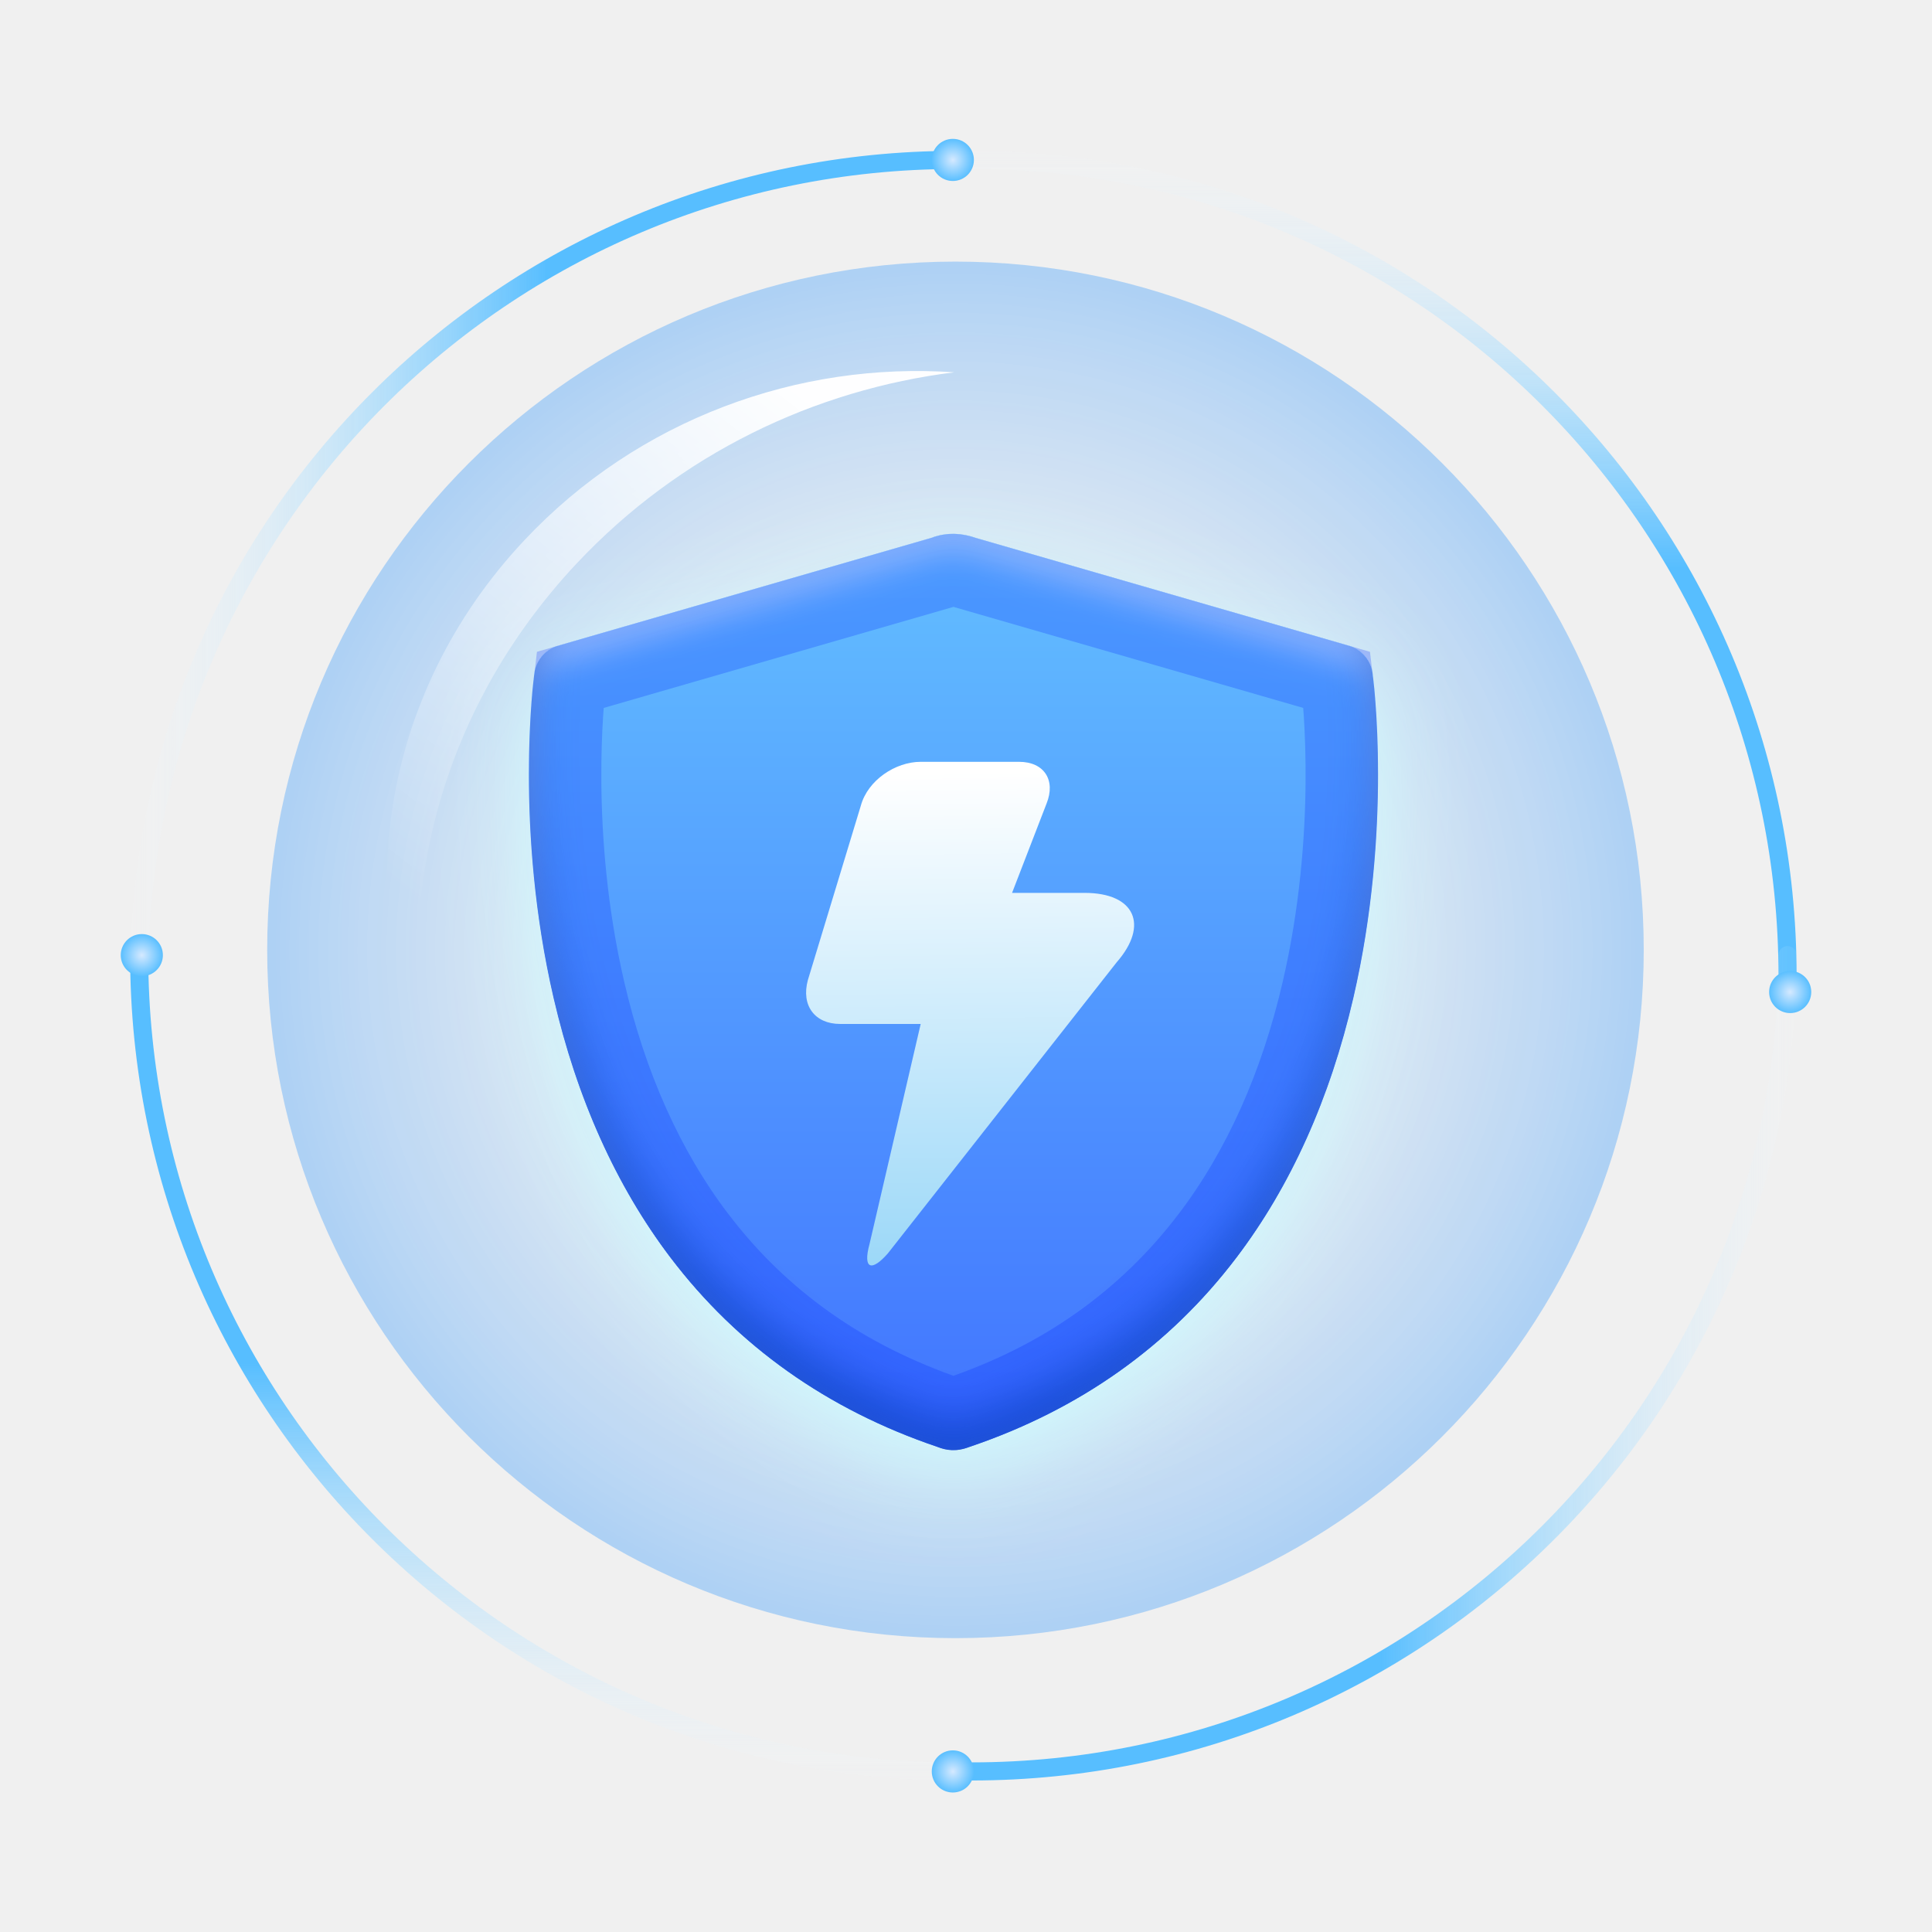
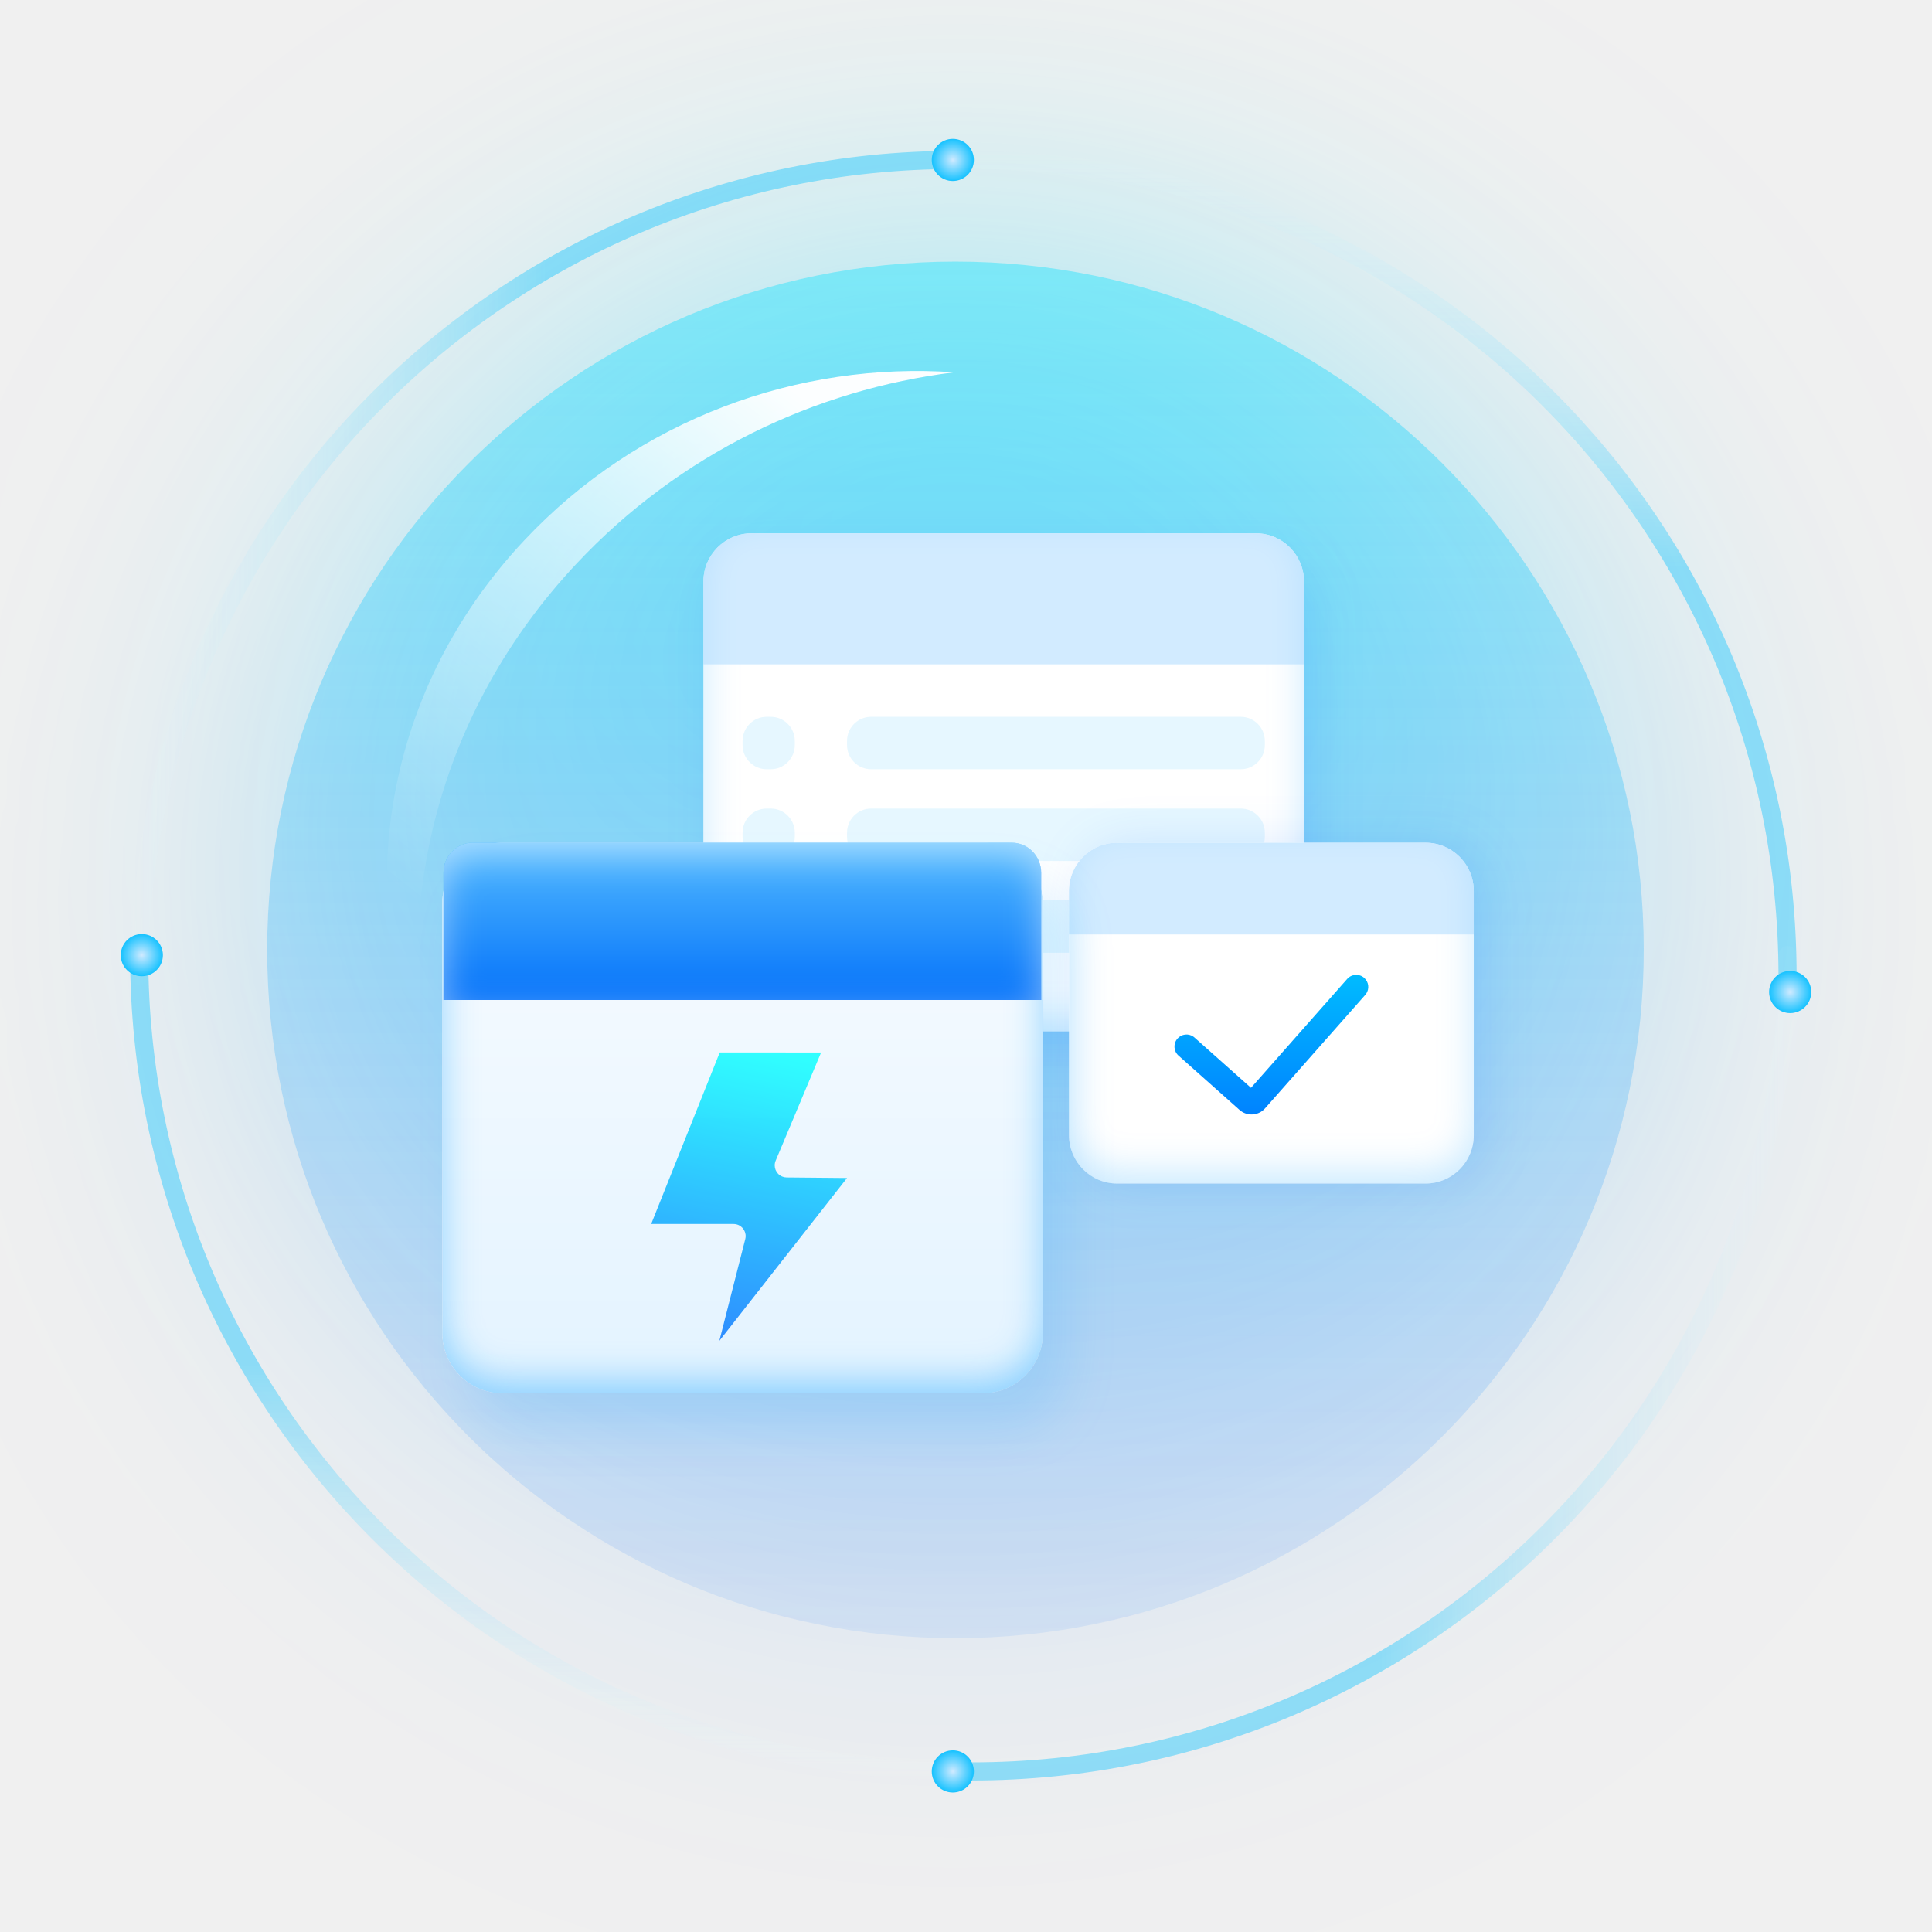
<svg xmlns="http://www.w3.org/2000/svg" xmlns:xlink="http://www.w3.org/1999/xlink" width="320px" height="320px" viewBox="0 0 320 320" version="1.1">
  <defs>
-     <linearGradient x1="-4.518%" y1="100%" x2="50%" y2="100%" id="linearGradient-1">
+     <linearGradient x1="50%" y1="0%" x2="50%" y2="100%" id="linearGradient-1">
+       <stop stop-color="#00E2FF" stop-opacity="0.633" offset="0%" />
+       <stop stop-color="#006AFF" stop-opacity="0.137" offset="100%" />
+     </linearGradient>
+     <filter x="-39.5%" y="-39.5%" width="178.9%" height="178.9%" filterUnits="objectBoundingBox" id="filter-2">
+       <feGaussianBlur stdDeviation="30" in="SourceGraphic" />
+     </filter>
+     <linearGradient x1="-4.518%" y1="100%" x2="50%" y2="100%" id="linearGradient-3">
      <stop stop-color="#FFFFFF" stop-opacity="0" offset="0%" />
-       <stop stop-color="#57BEFF" offset="100%" />
+       <stop stop-color="#02C1FF" offset="100%" />
    </linearGradient>
-     <radialGradient cx="50%" cy="50%" fx="50%" fy="50%" r="50%" id="radialGradient-2">
-       <stop stop-color="#D5E9FF" offset="0%" />
-       <stop stop-color="#5ABFFF" offset="100%" />
+     <radialGradient cx="50%" cy="50%" fx="50%" fy="50%" r="50%" id="radialGradient-4">
+       <stop stop-color="#D0EAFF" offset="0%" />
+       <stop stop-color="#16C2FF" offset="100%" />
    </radialGradient>
-     <radialGradient cx="50%" cy="50%" fx="50%" fy="50%" r="50%" id="radialGradient-3">
-       <stop stop-color="#FFFFFF" stop-opacity="0" offset="0%" />
-       <stop stop-color="#007EFF" stop-opacity="0.276" offset="100%" />
-     </radialGradient>
-     <linearGradient x1="50%" y1="0%" x2="50%" y2="98.554%" id="linearGradient-4">
-       <stop stop-color="#63BFFF" offset="0%" />
-       <stop stop-color="#4174FF" offset="100%" />
+     <path d="M7.979,0 L91.5,0 C95.907,0 99.479,3.582 99.479,8 L99.479,74.502 C99.479,78.92 95.907,82.502 91.5,82.502 L7.979,82.502 C3.572,82.502 0,78.92 0,74.502 L0,8 C0,3.582 3.572,0 7.979,0 Z" id="path-5" />
+     <filter x="-12.1%" y="-12.1%" width="128.1%" height="133.9%" filterUnits="objectBoundingBox" id="filter-6">
+       <feOffset dx="2" dy="4" in="SourceAlpha" result="shadowOffsetOuter1" />
+       <feGaussianBlur stdDeviation="4" in="shadowOffsetOuter1" result="shadowBlurOuter1" />
+       <feColorMatrix values="0 0 0 0 0   0 0 0 0 0.393   0 0 0 0 1  0 0 0 0.124 0" type="matrix" in="shadowBlurOuter1" />
+     </filter>
+     <filter x="-10.1%" y="-9.7%" width="124.1%" height="129.1%" filterUnits="objectBoundingBox" id="filter-7">
+       <feGaussianBlur stdDeviation="3" in="SourceAlpha" result="shadowBlurInner1" />
+       <feOffset dx="0" dy="-2" in="shadowBlurInner1" result="shadowOffsetInner1" />
+       <feComposite in="shadowOffsetInner1" in2="SourceAlpha" operator="arithmetic" k2="-1" k3="1" result="shadowInnerInner1" />
+       <feColorMatrix values="0 0 0 0 0   0 0 0 0 0.605   0 0 0 0 1  0 0 0 0.206 0" type="matrix" in="shadowInnerInner1" />
+     </filter>
+     <path d="M7.979,0 L59.061,0 C63.468,0 67.04,3.582 67.04,8 L67.04,48.448 C67.04,52.867 63.468,56.448 59.061,56.448 L7.979,56.448 C3.572,56.448 0,52.867 0,48.448 L0,8 C0,3.582 3.572,0 7.979,0 Z" id="path-8" />
+     <filter x="-16.4%" y="-23.0%" width="138.8%" height="146.1%" filterUnits="objectBoundingBox" id="filter-9">
+       <feOffset dx="2" dy="0" in="SourceAlpha" result="shadowOffsetOuter1" />
+       <feGaussianBlur stdDeviation="4" in="shadowOffsetOuter1" result="shadowBlurOuter1" />
+       <feColorMatrix values="0 0 0 0 0   0 0 0 0 0.393   0 0 0 0 1  0 0 0 0.124 0" type="matrix" in="shadowBlurOuter1" />
+     </filter>
+     <filter x="-14.9%" y="-21.3%" width="135.8%" height="142.5%" filterUnits="objectBoundingBox" id="filter-10">
+       <feGaussianBlur stdDeviation="3" in="SourceAlpha" result="shadowBlurInner1" />
+       <feOffset dx="0" dy="-2" in="shadowBlurInner1" result="shadowOffsetInner1" />
+       <feComposite in="shadowOffsetInner1" in2="SourceAlpha" operator="arithmetic" k2="-1" k3="1" result="shadowInnerInner1" />
+       <feColorMatrix values="0 0 0 0 0   0 0 0 0 0.605   0 0 0 0 1  0 0 0 0.206 0" type="matrix" in="shadowInnerInner1" />
+     </filter>
+     <linearGradient x1="50%" y1="0%" x2="50%" y2="100%" id="linearGradient-11">
+       <stop stop-color="#00BBFF" offset="0%" />
+       <stop stop-color="#0083FF" offset="100%" />
    </linearGradient>
-     <path d="M139.745,23.098 C139.469,21.043 138.06,19.312 136.093,18.609 L73.982,0.664 C71.303,-0.282 68.751,-0.159 66.664,0.664 L4.552,18.609 C2.584,19.312 1.177,21.043 0.901,23.098 C0.762,24.131 -2.425,48.743 4.09,76.871 C7.962,93.585 14.476,108.056 23.454,119.884 C34.566,134.525 49.42,145.058 67.616,151.213 C69.125,151.818 70.773,152.096 73.028,151.213 C91.224,145.058 106.08,134.525 117.192,119.884 C126.169,108.056 132.684,93.585 136.556,76.871 C143.071,48.743 139.883,24.131 139.745,23.098 L139.745,23.098 Z" id="path-5" />
-     <filter x="-17.4%" y="-13.5%" width="134.8%" height="132.3%" filterUnits="objectBoundingBox" id="filter-6">
-       <feOffset dx="0" dy="4" in="SourceAlpha" result="shadowOffsetOuter1" />
-       <feGaussianBlur stdDeviation="7.5" in="shadowOffsetOuter1" result="shadowBlurOuter1" />
-       <feComposite in="shadowBlurOuter1" in2="SourceAlpha" operator="out" result="shadowBlurOuter1" />
-       <feColorMatrix values="0 0 0 0 0.812   0 0 0 0 0.987   0 0 0 0 1  0 0 0 1 0" type="matrix" in="shadowBlurOuter1" />
+     <linearGradient x1="50%" y1="0%" x2="50%" y2="100%" id="linearGradient-12">
+       <stop stop-color="#F8FCFF" offset="0%" />
+       <stop stop-color="#E3F3FF" offset="100%" />
+     </linearGradient>
+     <path d="M9.973,0 L89.505,0 C95.014,0 99.479,4.477 99.479,10 L99.479,81.186 C99.479,86.709 95.014,91.186 89.505,91.186 L9.973,91.186 C4.465,91.186 0,86.709 0,81.186 L0,10 C0,4.477 4.465,0 9.973,0 Z" id="path-13" />
+     <filter x="-11.1%" y="-9.9%" width="130.2%" height="132.9%" filterUnits="objectBoundingBox" id="filter-14">
+       <feOffset dx="4" dy="6" in="SourceAlpha" result="shadowOffsetOuter1" />
+       <feGaussianBlur stdDeviation="4" in="shadowOffsetOuter1" result="shadowBlurOuter1" />
+       <feColorMatrix values="0 0 0 0 0   0 0 0 0 0.605   0 0 0 0 1  0 0 0 0.124 0" type="matrix" in="shadowBlurOuter1" />
    </filter>
-     <filter x="-14.9%" y="-11.2%" width="129.9%" height="127.7%" filterUnits="objectBoundingBox" id="filter-7">
-       <feGaussianBlur stdDeviation="2.5" in="SourceAlpha" result="shadowBlurInner1" />
-       <feOffset dx="0" dy="3" in="shadowBlurInner1" result="shadowOffsetInner1" />
+     <filter x="-8.0%" y="-6.6%" width="124.1%" height="126.3%" filterUnits="objectBoundingBox" id="filter-15">
+       <feGaussianBlur stdDeviation="3" in="SourceAlpha" result="shadowBlurInner1" />
+       <feOffset dx="0" dy="-2" in="shadowBlurInner1" result="shadowOffsetInner1" />
      <feComposite in="shadowOffsetInner1" in2="SourceAlpha" operator="arithmetic" k2="-1" k3="1" result="shadowInnerInner1" />
-       <feColorMatrix values="0 0 0 0 1   0 0 0 0 1   0 0 0 0 1  0 0 0 0.5 0" type="matrix" in="shadowInnerInner1" result="shadowMatrixInner1" />
-       <feGaussianBlur stdDeviation="3.5" in="SourceAlpha" result="shadowBlurInner2" />
-       <feOffset dx="0" dy="-5" in="shadowBlurInner2" result="shadowOffsetInner2" />
-       <feComposite in="shadowOffsetInner2" in2="SourceAlpha" operator="arithmetic" k2="-1" k3="1" result="shadowInnerInner2" />
-       <feColorMatrix values="0 0 0 0 0   0 0 0 0 0.252   0 0 0 0 0.595  0 0 0 0.522 0" type="matrix" in="shadowInnerInner2" result="shadowMatrixInner2" />
-       <feMerge>
-         <feMergeNode in="shadowMatrixInner1" />
-         <feMergeNode in="shadowMatrixInner2" />
-       </feMerge>
+       <feColorMatrix values="0 0 0 0 0   0 0 0 0 0.605   0 0 0 0 1  0 0 0 0.39 0" type="matrix" in="shadowInnerInner1" />
    </filter>
-     <linearGradient x1="50%" y1="1.79%" x2="50.895%" y2="100%" id="linearGradient-8">
-       <stop stop-color="#FFFFFF" offset="0%" />
-       <stop stop-color="#9CD8F8" offset="100%" />
+     <linearGradient x1="44.904%" y1="100%" x2="57.549%" y2="0%" id="linearGradient-16">
+       <stop stop-color="#0074FF" offset="0%" />
+       <stop stop-color="#00FFFF" offset="100%" />
    </linearGradient>
-     <linearGradient x1="72.261%" y1="2.894%" x2="21.619%" y2="84.824%" id="linearGradient-9">
+     <linearGradient x1="60.934%" y1="0%" x2="60.934%" y2="105.956%" id="linearGradient-17">
+       <stop stop-color="#52BAFF" offset="0%" />
+       <stop stop-color="#006EF9" offset="100%" />
+     </linearGradient>
+     <path d="M5.057,5.4534155e-13 L94.343,5.4534155e-13 C97.025,5.4534155e-13 99.2,2.239 99.2,5 L99.2,26.053 L0.2,26.053 L0.2,5 C0.2,2.239 2.374,5.4534155e-13 5.057,5.4534155e-13 Z" id="path-18" />
+     <filter x="-4.0%" y="-15.4%" width="108.1%" height="130.7%" filterUnits="objectBoundingBox" id="filter-19">
+       <feGaussianBlur stdDeviation="3" in="SourceAlpha" result="shadowBlurInner1" />
+       <feOffset dx="0" dy="2" in="shadowBlurInner1" result="shadowOffsetInner1" />
+       <feComposite in="shadowOffsetInner1" in2="SourceAlpha" operator="arithmetic" k2="-1" k3="1" result="shadowInnerInner1" />
+       <feColorMatrix values="0 0 0 0 1   0 0 0 0 1   0 0 0 0 1  0 0 0 0.5 0" type="matrix" in="shadowInnerInner1" />
+     </filter>
+     <linearGradient x1="72.261%" y1="2.894%" x2="21.619%" y2="84.824%" id="linearGradient-20">
      <stop stop-color="#FFFFFF" stop-opacity="0.98" offset="0%" />
      <stop stop-color="#FFFFFF" stop-opacity="0" offset="100%" />
    </linearGradient>
-     <filter x="-0.0%" y="-0.0%" width="100.0%" height="100.0%" filterUnits="objectBoundingBox" id="filter-10">
+     <filter x="0.0%" y="0.0%" width="100.0%" height="100.0%" filterUnits="objectBoundingBox" id="filter-21">
      <feGaussianBlur stdDeviation="0" in="SourceGraphic" />
    </filter>
  </defs>
  <g id="Illustration/physical_examination/home" stroke="none" stroke-width="1" fill="none" fill-rule="evenodd">
-     <g id="编组" transform="translate(20, 23)">
-       <path d="M138.255,3.489 C63.585,3.489 3.053,64.021 3.053,138.692" id="路径" stroke="url(#linearGradient-1)" stroke-width="3" stroke-linecap="round" />
-       <path d="M276.075,3.489 C201.404,3.489 140.872,64.021 140.872,138.692" id="路径" stroke="url(#linearGradient-1)" stroke-width="3" stroke-linecap="round" transform="translate(208.4735, 71.09034) rotate(-270) translate(-208.4735, -71.09034) " />
-       <path d="M276.075,135.202 C201.404,135.202 140.872,195.735 140.872,270.405" id="路径" stroke="url(#linearGradient-1)" stroke-width="3" stroke-linecap="round" transform="translate(208.4735, 202.8037) rotate(-180) translate(-208.4735, -202.8037) " />
-       <path d="M138.255,135.202 C63.585,135.202 3.053,195.735 3.053,270.405" id="路径" stroke="url(#linearGradient-1)" stroke-width="3" stroke-linecap="round" transform="translate(70.65421, 202.8037) rotate(-90) translate(-70.65421, -202.8037) " />
-       <circle id="椭圆形" fill="url(#radialGradient-2)" cx="276.511" cy="141.308" r="3.489" />
-       <circle id="椭圆形" fill="url(#radialGradient-2)" cx="137.819" cy="270.405" r="3.489" />
-       <circle id="椭圆形" fill="url(#radialGradient-2)" cx="3.489" cy="135.202" r="3.489" />
-       <circle id="椭圆形" fill="url(#radialGradient-2)" cx="137.819" cy="3.489" r="3.489" />
-     </g>
-     <g id="编组-3" transform="translate(44.25545, 43.33022)">
-       <circle id="椭圆形" fill="url(#radialGradient-3)" cx="114" cy="114" r="114" />
-       <g id="编组-2" transform="translate(43.34579, 45.09034)">
-         <g id="path-7" fill-rule="nonzero">
-           <use fill="black" fill-opacity="1" filter="url(#filter-6)" xlink:href="#path-5" />
-           <use fill="url(#linearGradient-4)" xlink:href="#path-5" />
-           <use fill="black" fill-opacity="1" filter="url(#filter-7)" xlink:href="#path-5" />
-           <path stroke-opacity="0.236" stroke="#0022FF" stroke-width="12" d="M68.671,6.329 C69.638,5.873 70.859,5.894 72.122,6.372 L72.122,6.372 L133.837,24.203 C134.207,27.225 136.656,49.847 130.71,75.517 C127.045,91.338 120.913,105.057 112.413,116.257 C102.021,129.947 88.116,139.776 71.106,145.529 C70.432,145.786 70.13,145.756 69.852,145.645 C52.528,139.775 38.624,129.947 28.233,116.257 C19.732,105.057 13.6,91.338 9.935,75.517 C3.987,49.838 6.439,27.209 6.808,24.203 L6.808,24.203 Z" stroke-linejoin="square" />
+     <g id="编组-2">
+       <rect id="矩形" x="0" y="0" width="320" height="320" />
+       <circle id="椭圆形" fill="url(#linearGradient-1)" opacity="0.6" filter="url(#filter-2)" cx="158.255" cy="157.33" r="114" />
+       <g id="编组" transform="translate(20, 23)">
+         <path d="M138.255,3.489 C63.585,3.489 3.053,64.021 3.053,138.692" id="路径" stroke="url(#linearGradient-3)" stroke-width="3" opacity="0.4" stroke-linecap="round" />
+         <path d="M276.075,3.489 C201.404,3.489 140.872,64.021 140.872,138.692" id="路径" stroke="url(#linearGradient-3)" stroke-width="3" opacity="0.4" stroke-linecap="round" transform="translate(208.4735, 71.09034) rotate(-270) translate(-208.4735, -71.09034) " />
+         <path d="M276.075,135.202 C201.404,135.202 140.872,195.735 140.872,270.405" id="路径" stroke="url(#linearGradient-3)" stroke-width="3" opacity="0.4" stroke-linecap="round" transform="translate(208.4735, 202.8037) rotate(-180) translate(-208.4735, -202.8037) " />
+         <path d="M138.255,135.202 C63.585,135.202 3.053,195.735 3.053,270.405" id="路径" stroke="url(#linearGradient-3)" stroke-width="3" opacity="0.4" stroke-linecap="round" transform="translate(70.65421, 202.8037) rotate(-90) translate(-70.65421, -202.8037) " />
+         <circle id="椭圆形" fill="url(#radialGradient-4)" cx="276.511" cy="141.308" r="3.489" />
+         <circle id="椭圆形" fill="url(#radialGradient-4)" cx="137.819" cy="270.405" r="3.489" />
+         <circle id="椭圆形" fill="url(#radialGradient-4)" cx="3.489" cy="135.202" r="3.489" />
+         <circle id="椭圆形" fill="url(#radialGradient-4)" cx="137.819" cy="3.489" r="3.489" />
+       </g>
+       <g id="编组-3" transform="translate(44.25545, 43.33022)">
+         <circle id="椭圆形" fill="url(#linearGradient-1)" opacity="0.6" cx="114" cy="114" r="114" />
+         <g id="编组-10" transform="translate(29, 45)">
+           <g id="编组-13" transform="translate(43.25167, 0)">
+             <g id="蒙版">
+               <use fill="black" fill-opacity="1" filter="url(#filter-6)" xlink:href="#path-5" />
+               <use fill="#FFFFFF" fill-rule="evenodd" xlink:href="#path-5" />
+               <use fill="black" fill-opacity="1" filter="url(#filter-7)" xlink:href="#path-5" />
+             </g>
+             <path d="M7.979,0 L91.5,0 C95.907,0 99.479,3.582 99.479,8 L99.479,21.711 L0,21.711 L0,8 C0,3.582 3.572,0 7.979,0 Z" id="矩形备份-5" fill-opacity="0.5" fill="#A7D8FF" />
+             <path d="M11.149,60.791 C13.352,60.791 15.138,62.581 15.138,64.791 L15.138,65.475 C15.138,67.684 13.352,69.475 11.149,69.475 L10.477,69.475 C8.274,69.475 6.488,67.684 6.488,65.475 L6.488,64.791 C6.488,62.581 8.274,60.791 10.477,60.791 L11.149,60.791 Z M89.002,60.791 C91.205,60.791 92.991,62.581 92.991,64.791 L92.991,65.475 C92.991,67.684 91.205,69.475 89.002,69.475 L27.778,69.475 C25.575,69.475 23.788,67.684 23.788,65.475 L23.788,64.791 C23.788,62.581 25.575,60.791 27.778,60.791 L89.002,60.791 Z M11.149,45.593 C13.352,45.593 15.138,47.384 15.138,49.593 L15.138,50.277 C15.138,52.486 13.352,54.277 11.149,54.277 L10.477,54.277 C8.274,54.277 6.488,52.486 6.488,50.277 L6.488,49.593 C6.488,47.384 8.274,45.593 10.477,45.593 L11.149,45.593 Z M89.002,45.593 C91.205,45.593 92.991,47.384 92.991,49.593 L92.991,50.277 C92.991,52.486 91.205,54.277 89.002,54.277 L27.778,54.277 C25.575,54.277 23.788,52.486 23.788,50.277 L23.788,49.593 C23.788,47.384 25.575,45.593 27.778,45.593 L89.002,45.593 Z M11.149,30.395 C13.352,30.395 15.138,32.186 15.138,34.395 L15.138,35.08 C15.138,37.289 13.352,39.08 11.149,39.08 L10.477,39.08 C8.274,39.08 6.488,37.289 6.488,35.08 L6.488,34.395 C6.488,32.186 8.274,30.395 10.477,30.395 L11.149,30.395 Z M89.002,30.395 C91.205,30.395 92.991,32.186 92.991,34.395 L92.991,35.08 C92.991,37.289 91.205,39.08 89.002,39.08 L27.778,39.08 C25.575,39.08 23.788,37.289 23.788,35.08 L23.788,34.395 C23.788,32.186 25.575,30.395 27.778,30.395 L89.002,30.395 Z" id="形状" fill="#00AFFF" opacity="0.1" />
+           </g>
+           <g id="编组-5" transform="translate(103.804, 51.25076)">
+             <g id="蒙版">
+               <use fill="black" fill-opacity="1" filter="url(#filter-9)" xlink:href="#path-8" />
+               <use fill="#FFFFFF" fill-rule="evenodd" xlink:href="#path-8" />
+               <use fill="black" fill-opacity="1" filter="url(#filter-10)" xlink:href="#path-8" />
+             </g>
+             <path d="M7.979,0 L59.061,0 C63.468,0 67.04,3.582 67.04,8 L67.04,15.198 L0,15.198 L0,8 C0,3.582 3.572,0 7.979,0 Z" id="矩形备份-5" fill-opacity="0.5" fill="#A7D8FF" />
+             <path d="M46.084,22.556 C46.814,21.729 48.075,21.652 48.899,22.385 C49.661,23.061 49.784,24.19 49.224,25.01 L49.07,25.208 L32.468,44.001 C31.44,45.163 29.713,45.334 28.483,44.445 L28.244,44.253 L18.139,35.259 C17.315,34.526 17.24,33.262 17.972,32.436 C18.647,31.673 19.773,31.55 20.59,32.113 L20.787,32.268 L30.146,40.596 L46.084,22.556 Z" id="Path-3" fill="url(#linearGradient-11)" fill-rule="nonzero" />
+           </g>
+           <g id="编组-4" transform="translate(0, 51.25076)">
+             <g id="蒙版">
+               <use fill="black" fill-opacity="1" filter="url(#filter-14)" xlink:href="#path-13" />
+               <use fill="url(#linearGradient-12)" fill-rule="evenodd" xlink:href="#path-13" />
+               <use fill="black" fill-opacity="1" filter="url(#filter-15)" xlink:href="#path-13" />
+             </g>
+             <path d="M45.956,34.737 L62.744,34.745 L55.218,52.668 C54.791,53.687 55.269,54.859 56.288,55.287 C56.527,55.387 56.784,55.44 57.044,55.442 L67.04,55.533 L45.892,82.502 L50.186,65.643 C50.458,64.572 49.812,63.483 48.741,63.211 C48.58,63.17 48.414,63.149 48.248,63.149 L34.601,63.149 L45.956,34.737 Z" id="路径" fill="url(#linearGradient-16)" fill-rule="nonzero" opacity="0.8" />
+             <g id="矩形备份-3">
+               <use fill="url(#linearGradient-17)" fill-rule="evenodd" xlink:href="#path-18" />
+               <use fill="black" fill-opacity="1" filter="url(#filter-19)" xlink:href="#path-18" />
+             </g>
+           </g>
        </g>
-         <path d="M54.979,45.024 C56.123,40.82 60.7,37.76 64.896,37.76 L81.177,37.76 C85.372,37.76 87.279,40.82 85.754,44.642 L80.029,59.468 L92.031,59.468 C100.422,59.468 102.711,64.825 97.371,70.945 L59.468,119.167 C56.799,122.227 55.273,121.845 56.417,117.641 L64.896,81.177 L51.546,81.177 C47.351,81.177 45.063,78.117 46.207,73.913 L54.979,45.024 Z" id="path-9" fill="url(#linearGradient-8)" />
+         <path d="M42.575,46.173 C61.506,26.006 88.094,16.542 113.789,18.337 C90.69,21.197 68.295,31.852 51.26,49.999 C28.273,74.485 20.452,106.856 27.371,136.121 C13.679,107.38 18.53,71.787 42.575,46.173 Z" id="形状结合" fill="url(#linearGradient-20)" filter="url(#filter-21)" />
      </g>
-       <path d="M42.575,46.173 C61.506,26.006 88.094,16.542 113.789,18.337 C90.69,21.197 68.295,31.852 51.26,49.999 C28.273,74.485 20.452,106.856 27.371,136.121 C13.679,107.38 18.53,71.787 42.575,46.173 Z" id="形状结合" fill="url(#linearGradient-9)" filter="url(#filter-10)" />
    </g>
  </g>
</svg>
